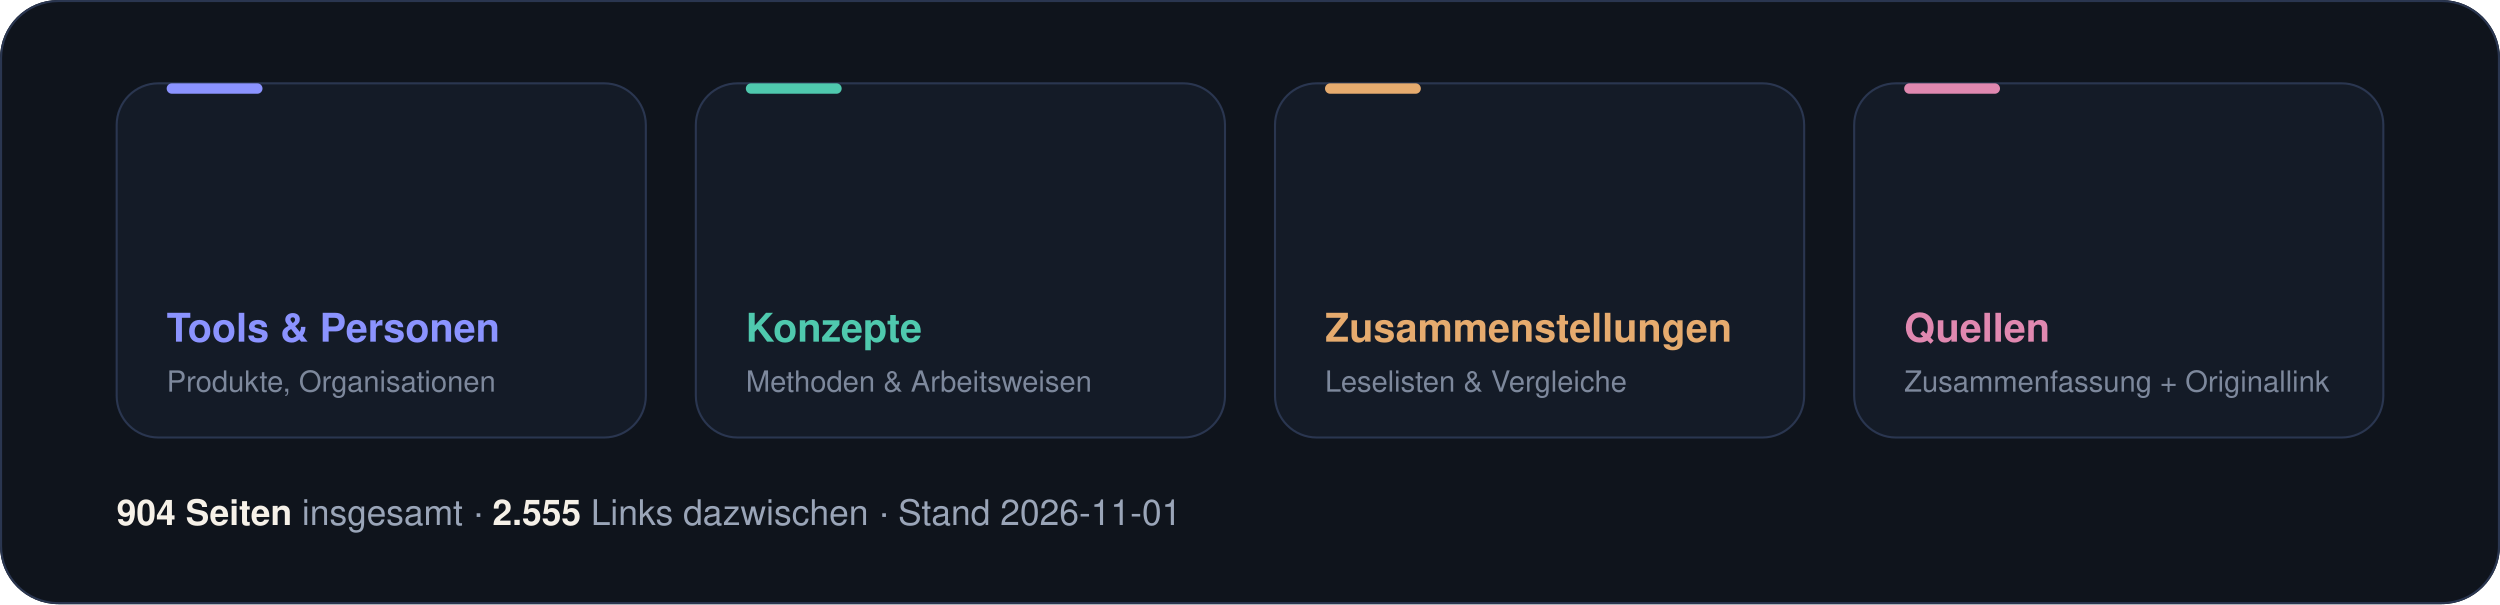
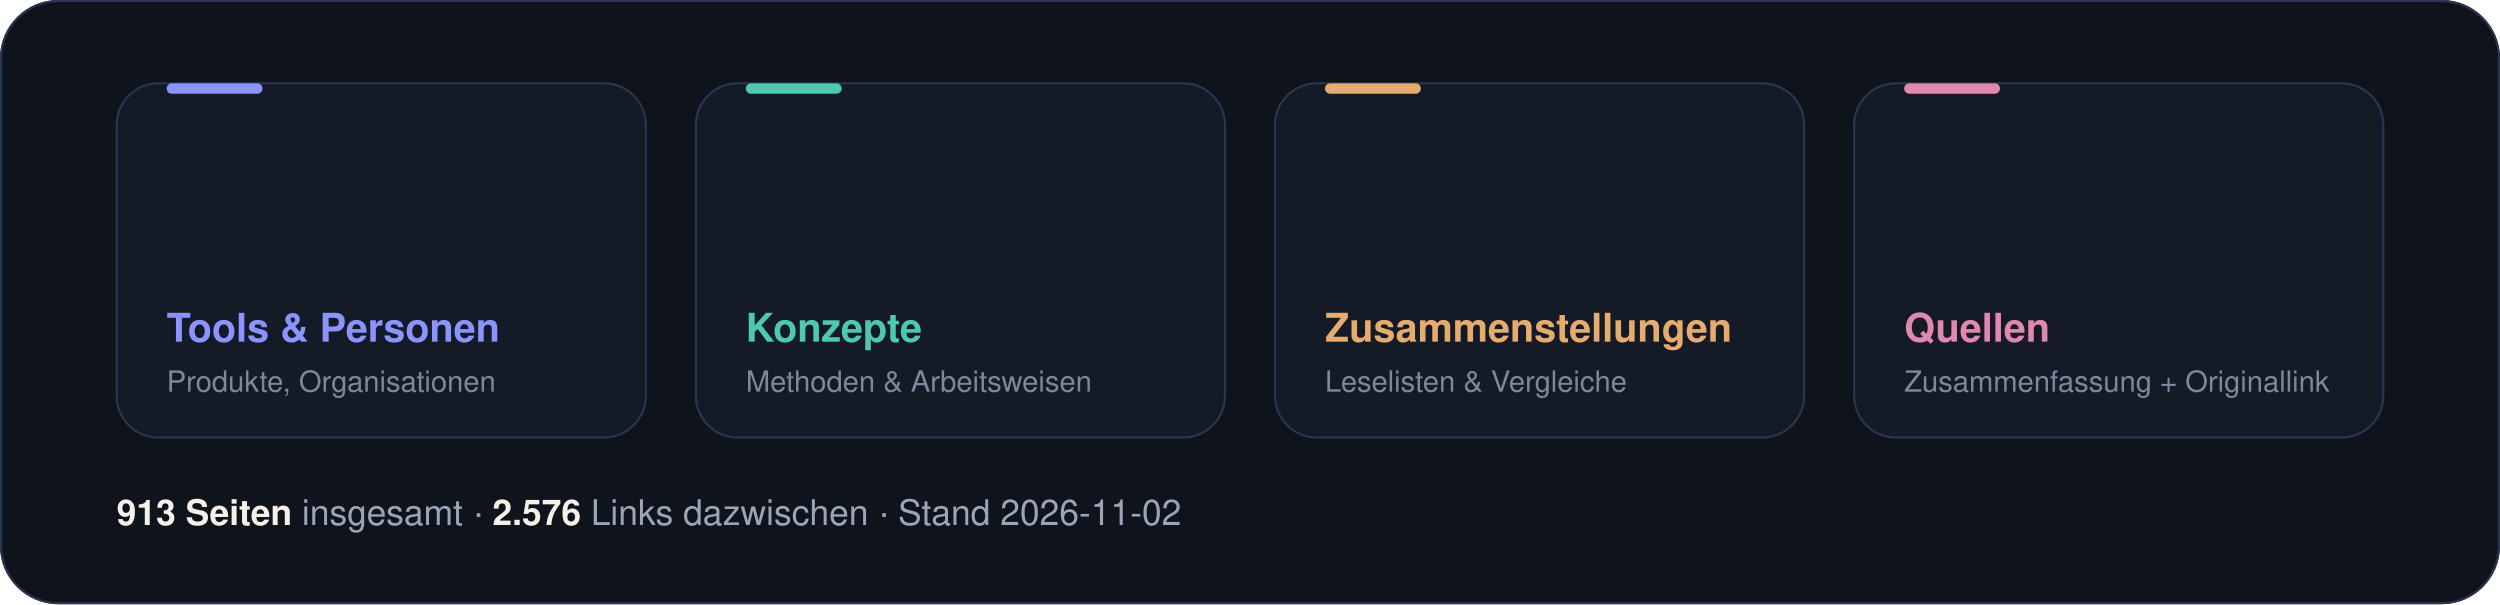
- <svg xmlns="http://www.w3.org/2000/svg" viewBox="0 0 1200 290" width="1200" height="290" role="img" aria-label="293 Tools und Personen, 80 Konzepte, 5 Zusammenstellungen, 526 Quellen. Insgesamt 904 Seiten, Stand 2026-11-01.">
+ <svg xmlns="http://www.w3.org/2000/svg" viewBox="0 0 1200 290" width="1200" height="290" role="img" aria-label="296 Tools und Personen, 80 Konzepte, 5 Zusammenstellungen, 532 Quellen. Insgesamt 913 Seiten, Stand 2026-11-02.">
  <defs>
    <clipPath id="rc">
      <rect width="1200" height="290" rx="28" />
    </clipPath>
  </defs>
  <g clip-path="url(#rc)">
    <rect width="1200" height="290" fill="#0f141c" />
    <rect x="56" y="40" width="254" height="170" rx="20" fill="#141b27" stroke="#2a3650" />
    <rect x="80" y="40" width="46" height="5" rx="2.5" fill="#8b93ff" />
    <text x="80" y="128" font-family="Segoe UI, Helvetica, Arial, sans-serif" font-size="62" font-weight="800" fill="#f6f1e8" letter-spacing="-1.5" opacity="0">
-       <set attributeName="opacity" to="1" begin="0.000s" end="0.064s" />58</text>
+       <set attributeName="opacity" to="1" begin="0.000s" end="0.064s" />59</text>
    <text x="80" y="128" font-family="Segoe UI, Helvetica, Arial, sans-serif" font-size="62" font-weight="800" fill="#f6f1e8" letter-spacing="-1.5" opacity="0">
-       <set attributeName="opacity" to="1" begin="0.064s" end="0.129s" />108</text>
+       <set attributeName="opacity" to="1" begin="0.064s" end="0.129s" />110</text>
    <text x="80" y="128" font-family="Segoe UI, Helvetica, Arial, sans-serif" font-size="62" font-weight="800" fill="#f6f1e8" letter-spacing="-1.5" opacity="0">
-       <set attributeName="opacity" to="1" begin="0.129s" end="0.193s" />151</text>
+       <set attributeName="opacity" to="1" begin="0.129s" end="0.193s" />152</text>
    <text x="80" y="128" font-family="Segoe UI, Helvetica, Arial, sans-serif" font-size="62" font-weight="800" fill="#f6f1e8" letter-spacing="-1.5" opacity="0">
-       <set attributeName="opacity" to="1" begin="0.193s" end="0.257s" />186</text>
+       <set attributeName="opacity" to="1" begin="0.193s" end="0.257s" />188</text>
    <text x="80" y="128" font-family="Segoe UI, Helvetica, Arial, sans-serif" font-size="62" font-weight="800" fill="#f6f1e8" letter-spacing="-1.5" opacity="0">
-       <set attributeName="opacity" to="1" begin="0.257s" end="0.321s" />215</text>
+       <set attributeName="opacity" to="1" begin="0.257s" end="0.321s" />217</text>
    <text x="80" y="128" font-family="Segoe UI, Helvetica, Arial, sans-serif" font-size="62" font-weight="800" fill="#f6f1e8" letter-spacing="-1.5" opacity="0">
-       <set attributeName="opacity" to="1" begin="0.321s" end="0.386s" />238</text>
+       <set attributeName="opacity" to="1" begin="0.321s" end="0.386s" />241</text>
    <text x="80" y="128" font-family="Segoe UI, Helvetica, Arial, sans-serif" font-size="62" font-weight="800" fill="#f6f1e8" letter-spacing="-1.5" opacity="0">
-       <set attributeName="opacity" to="1" begin="0.386s" end="0.450s" />256</text>
+       <set attributeName="opacity" to="1" begin="0.386s" end="0.450s" />259</text>
    <text x="80" y="128" font-family="Segoe UI, Helvetica, Arial, sans-serif" font-size="62" font-weight="800" fill="#f6f1e8" letter-spacing="-1.5" opacity="0">
-       <set attributeName="opacity" to="1" begin="0.450s" end="0.514s" />270</text>
+       <set attributeName="opacity" to="1" begin="0.450s" end="0.514s" />273</text>
    <text x="80" y="128" font-family="Segoe UI, Helvetica, Arial, sans-serif" font-size="62" font-weight="800" fill="#f6f1e8" letter-spacing="-1.5" opacity="0">
-       <set attributeName="opacity" to="1" begin="0.514s" end="0.579s" />280</text>
+       <set attributeName="opacity" to="1" begin="0.514s" end="0.579s" />283</text>
    <text x="80" y="128" font-family="Segoe UI, Helvetica, Arial, sans-serif" font-size="62" font-weight="800" fill="#f6f1e8" letter-spacing="-1.5" opacity="0">
-       <set attributeName="opacity" to="1" begin="0.579s" end="0.643s" />286</text>
+       <set attributeName="opacity" to="1" begin="0.579s" end="0.643s" />289</text>
    <text x="80" y="128" font-family="Segoe UI, Helvetica, Arial, sans-serif" font-size="62" font-weight="800" fill="#f6f1e8" letter-spacing="-1.5" opacity="0">
-       <set attributeName="opacity" to="1" begin="0.643s" end="0.707s" />290</text>
+       <set attributeName="opacity" to="1" begin="0.643s" end="0.707s" />293</text>
    <text x="80" y="128" font-family="Segoe UI, Helvetica, Arial, sans-serif" font-size="62" font-weight="800" fill="#f6f1e8" letter-spacing="-1.5" opacity="0">
-       <set attributeName="opacity" to="1" begin="0.707s" end="0.771s" />292</text>
+       <set attributeName="opacity" to="1" begin="0.707s" end="0.771s" />295</text>
    <text x="80" y="128" font-family="Segoe UI, Helvetica, Arial, sans-serif" font-size="62" font-weight="800" fill="#f6f1e8" letter-spacing="-1.5" opacity="0">
-       <set attributeName="opacity" to="1" begin="0.771s" end="0.836s" />293</text>
+       <set attributeName="opacity" to="1" begin="0.771s" end="0.836s" />296</text>
    <text x="80" y="128" font-family="Segoe UI, Helvetica, Arial, sans-serif" font-size="62" font-weight="800" fill="#f6f1e8" letter-spacing="-1.5" opacity="0">
-       <set attributeName="opacity" to="1" begin="0.836s" fill="freeze" />293</text>
+       <set attributeName="opacity" to="1" begin="0.836s" fill="freeze" />296</text>
    <text x="80" y="164" font-family="Segoe UI, Helvetica, Arial, sans-serif" font-size="19" font-weight="700" fill="#8b93ff">Tools &amp; Personen</text>
    <text x="80" y="188" font-family="Segoe UI, Helvetica, Arial, sans-serif" font-size="14" fill="#7d889c">Produkte, Organisationen</text>
    <rect x="334" y="40" width="254" height="170" rx="20" fill="#141b27" stroke="#2a3650" />
    <rect x="358" y="40" width="46" height="5" rx="2.5" fill="#4fc9ae" />
    <text x="358" y="128" font-family="Segoe UI, Helvetica, Arial, sans-serif" font-size="62" font-weight="800" fill="#f6f1e8" letter-spacing="-1.5" opacity="0">
      <set attributeName="opacity" to="1" begin="0.180s" end="0.244s" />16</text>
    <text x="358" y="128" font-family="Segoe UI, Helvetica, Arial, sans-serif" font-size="62" font-weight="800" fill="#f6f1e8" letter-spacing="-1.5" opacity="0">
      <set attributeName="opacity" to="1" begin="0.244s" end="0.309s" />30</text>
    <text x="358" y="128" font-family="Segoe UI, Helvetica, Arial, sans-serif" font-size="62" font-weight="800" fill="#f6f1e8" letter-spacing="-1.5" opacity="0">
      <set attributeName="opacity" to="1" begin="0.309s" end="0.373s" />41</text>
    <text x="358" y="128" font-family="Segoe UI, Helvetica, Arial, sans-serif" font-size="62" font-weight="800" fill="#f6f1e8" letter-spacing="-1.5" opacity="0">
      <set attributeName="opacity" to="1" begin="0.373s" end="0.437s" />51</text>
    <text x="358" y="128" font-family="Segoe UI, Helvetica, Arial, sans-serif" font-size="62" font-weight="800" fill="#f6f1e8" letter-spacing="-1.5" opacity="0">
      <set attributeName="opacity" to="1" begin="0.437s" end="0.501s" />59</text>
    <text x="358" y="128" font-family="Segoe UI, Helvetica, Arial, sans-serif" font-size="62" font-weight="800" fill="#f6f1e8" letter-spacing="-1.5" opacity="0">
      <set attributeName="opacity" to="1" begin="0.501s" end="0.566s" />65</text>
    <text x="358" y="128" font-family="Segoe UI, Helvetica, Arial, sans-serif" font-size="62" font-weight="800" fill="#f6f1e8" letter-spacing="-1.5" opacity="0">
      <set attributeName="opacity" to="1" begin="0.566s" end="0.630s" />70</text>
    <text x="358" y="128" font-family="Segoe UI, Helvetica, Arial, sans-serif" font-size="62" font-weight="800" fill="#f6f1e8" letter-spacing="-1.5" opacity="0">
      <set attributeName="opacity" to="1" begin="0.630s" end="0.694s" />74</text>
    <text x="358" y="128" font-family="Segoe UI, Helvetica, Arial, sans-serif" font-size="62" font-weight="800" fill="#f6f1e8" letter-spacing="-1.5" opacity="0">
      <set attributeName="opacity" to="1" begin="0.694s" end="0.759s" />76</text>
    <text x="358" y="128" font-family="Segoe UI, Helvetica, Arial, sans-serif" font-size="62" font-weight="800" fill="#f6f1e8" letter-spacing="-1.5" opacity="0">
      <set attributeName="opacity" to="1" begin="0.759s" end="0.823s" />78</text>
    <text x="358" y="128" font-family="Segoe UI, Helvetica, Arial, sans-serif" font-size="62" font-weight="800" fill="#f6f1e8" letter-spacing="-1.5" opacity="0">
      <set attributeName="opacity" to="1" begin="0.823s" end="0.887s" />79</text>
    <text x="358" y="128" font-family="Segoe UI, Helvetica, Arial, sans-serif" font-size="62" font-weight="800" fill="#f6f1e8" letter-spacing="-1.5" opacity="0">
      <set attributeName="opacity" to="1" begin="0.887s" end="0.951s" />80</text>
    <text x="358" y="128" font-family="Segoe UI, Helvetica, Arial, sans-serif" font-size="62" font-weight="800" fill="#f6f1e8" letter-spacing="-1.5" opacity="0">
      <set attributeName="opacity" to="1" begin="0.951s" end="1.016s" />80</text>
    <text x="358" y="128" font-family="Segoe UI, Helvetica, Arial, sans-serif" font-size="62" font-weight="800" fill="#f6f1e8" letter-spacing="-1.5" opacity="0">
      <set attributeName="opacity" to="1" begin="1.016s" fill="freeze" />80</text>
    <text x="358" y="164" font-family="Segoe UI, Helvetica, Arial, sans-serif" font-size="19" font-weight="700" fill="#4fc9ae">Konzepte</text>
    <text x="358" y="188" font-family="Segoe UI, Helvetica, Arial, sans-serif" font-size="14" fill="#7d889c">Methoden &amp; Arbeitsweisen</text>
    <rect x="612" y="40" width="254" height="170" rx="20" fill="#141b27" stroke="#2a3650" />
    <rect x="636" y="40" width="46" height="5" rx="2.5" fill="#e6ab6e" />
    <text x="636" y="128" font-family="Segoe UI, Helvetica, Arial, sans-serif" font-size="62" font-weight="800" fill="#f6f1e8" letter-spacing="-1.5" opacity="0">
      <set attributeName="opacity" to="1" begin="0.360s" end="0.424s" />1</text>
    <text x="636" y="128" font-family="Segoe UI, Helvetica, Arial, sans-serif" font-size="62" font-weight="800" fill="#f6f1e8" letter-spacing="-1.5" opacity="0">
      <set attributeName="opacity" to="1" begin="0.424s" end="0.489s" />2</text>
    <text x="636" y="128" font-family="Segoe UI, Helvetica, Arial, sans-serif" font-size="62" font-weight="800" fill="#f6f1e8" letter-spacing="-1.5" opacity="0">
      <set attributeName="opacity" to="1" begin="0.489s" end="0.553s" />3</text>
    <text x="636" y="128" font-family="Segoe UI, Helvetica, Arial, sans-serif" font-size="62" font-weight="800" fill="#f6f1e8" letter-spacing="-1.5" opacity="0">
      <set attributeName="opacity" to="1" begin="0.553s" end="0.617s" />3</text>
    <text x="636" y="128" font-family="Segoe UI, Helvetica, Arial, sans-serif" font-size="62" font-weight="800" fill="#f6f1e8" letter-spacing="-1.5" opacity="0">
      <set attributeName="opacity" to="1" begin="0.617s" end="0.681s" />4</text>
    <text x="636" y="128" font-family="Segoe UI, Helvetica, Arial, sans-serif" font-size="62" font-weight="800" fill="#f6f1e8" letter-spacing="-1.5" opacity="0">
      <set attributeName="opacity" to="1" begin="0.681s" end="0.746s" />4</text>
    <text x="636" y="128" font-family="Segoe UI, Helvetica, Arial, sans-serif" font-size="62" font-weight="800" fill="#f6f1e8" letter-spacing="-1.5" opacity="0">
      <set attributeName="opacity" to="1" begin="0.746s" end="0.810s" />4</text>
    <text x="636" y="128" font-family="Segoe UI, Helvetica, Arial, sans-serif" font-size="62" font-weight="800" fill="#f6f1e8" letter-spacing="-1.5" opacity="0">
      <set attributeName="opacity" to="1" begin="0.810s" end="0.874s" />5</text>
    <text x="636" y="128" font-family="Segoe UI, Helvetica, Arial, sans-serif" font-size="62" font-weight="800" fill="#f6f1e8" letter-spacing="-1.5" opacity="0">
      <set attributeName="opacity" to="1" begin="0.874s" end="0.939s" />5</text>
    <text x="636" y="128" font-family="Segoe UI, Helvetica, Arial, sans-serif" font-size="62" font-weight="800" fill="#f6f1e8" letter-spacing="-1.5" opacity="0">
      <set attributeName="opacity" to="1" begin="0.939s" end="1.003s" />5</text>
    <text x="636" y="128" font-family="Segoe UI, Helvetica, Arial, sans-serif" font-size="62" font-weight="800" fill="#f6f1e8" letter-spacing="-1.5" opacity="0">
      <set attributeName="opacity" to="1" begin="1.003s" end="1.067s" />5</text>
    <text x="636" y="128" font-family="Segoe UI, Helvetica, Arial, sans-serif" font-size="62" font-weight="800" fill="#f6f1e8" letter-spacing="-1.5" opacity="0">
      <set attributeName="opacity" to="1" begin="1.067s" end="1.131s" />5</text>
    <text x="636" y="128" font-family="Segoe UI, Helvetica, Arial, sans-serif" font-size="62" font-weight="800" fill="#f6f1e8" letter-spacing="-1.5" opacity="0">
      <set attributeName="opacity" to="1" begin="1.131s" end="1.196s" />5</text>
    <text x="636" y="128" font-family="Segoe UI, Helvetica, Arial, sans-serif" font-size="62" font-weight="800" fill="#f6f1e8" letter-spacing="-1.5" opacity="0">
      <set attributeName="opacity" to="1" begin="1.196s" fill="freeze" />5</text>
    <text x="636" y="164" font-family="Segoe UI, Helvetica, Arial, sans-serif" font-size="19" font-weight="700" fill="#e6ab6e">Zusammenstellungen</text>
    <text x="636" y="188" font-family="Segoe UI, Helvetica, Arial, sans-serif" font-size="14" fill="#7d889c">Leselisten &amp; Vergleiche</text>
    <rect x="890" y="40" width="254" height="170" rx="20" fill="#141b27" stroke="#2a3650" />
    <rect x="914" y="40" width="46" height="5" rx="2.5" fill="#e088b0" />
    <text x="914" y="128" font-family="Segoe UI, Helvetica, Arial, sans-serif" font-size="62" font-weight="800" fill="#f6f1e8" letter-spacing="-1.5" opacity="0">
-       <set attributeName="opacity" to="1" begin="0.540s" end="0.604s" />105</text>
+       <set attributeName="opacity" to="1" begin="0.540s" end="0.604s" />106</text>
    <text x="914" y="128" font-family="Segoe UI, Helvetica, Arial, sans-serif" font-size="62" font-weight="800" fill="#f6f1e8" letter-spacing="-1.5" opacity="0">
-       <set attributeName="opacity" to="1" begin="0.604s" end="0.669s" />195</text>
+       <set attributeName="opacity" to="1" begin="0.604s" end="0.669s" />197</text>
    <text x="914" y="128" font-family="Segoe UI, Helvetica, Arial, sans-serif" font-size="62" font-weight="800" fill="#f6f1e8" letter-spacing="-1.5" opacity="0">
-       <set attributeName="opacity" to="1" begin="0.669s" end="0.733s" />271</text>
+       <set attributeName="opacity" to="1" begin="0.669s" end="0.733s" />274</text>
    <text x="914" y="128" font-family="Segoe UI, Helvetica, Arial, sans-serif" font-size="62" font-weight="800" fill="#f6f1e8" letter-spacing="-1.5" opacity="0">
-       <set attributeName="opacity" to="1" begin="0.733s" end="0.797s" />334</text>
+       <set attributeName="opacity" to="1" begin="0.733s" end="0.797s" />338</text>
    <text x="914" y="128" font-family="Segoe UI, Helvetica, Arial, sans-serif" font-size="62" font-weight="800" fill="#f6f1e8" letter-spacing="-1.5" opacity="0">
-       <set attributeName="opacity" to="1" begin="0.797s" end="0.861s" />386</text>
+       <set attributeName="opacity" to="1" begin="0.797s" end="0.861s" />391</text>
    <text x="914" y="128" font-family="Segoe UI, Helvetica, Arial, sans-serif" font-size="62" font-weight="800" fill="#f6f1e8" letter-spacing="-1.5" opacity="0">
-       <set attributeName="opacity" to="1" begin="0.861s" end="0.926s" />428</text>
+       <set attributeName="opacity" to="1" begin="0.861s" end="0.926s" />433</text>
    <text x="914" y="128" font-family="Segoe UI, Helvetica, Arial, sans-serif" font-size="62" font-weight="800" fill="#f6f1e8" letter-spacing="-1.5" opacity="0">
-       <set attributeName="opacity" to="1" begin="0.926s" end="0.990s" />460</text>
+       <set attributeName="opacity" to="1" begin="0.926s" end="0.990s" />466</text>
    <text x="914" y="128" font-family="Segoe UI, Helvetica, Arial, sans-serif" font-size="62" font-weight="800" fill="#f6f1e8" letter-spacing="-1.5" opacity="0">
-       <set attributeName="opacity" to="1" begin="0.990s" end="1.054s" />485</text>
+       <set attributeName="opacity" to="1" begin="0.990s" end="1.054s" />490</text>
    <text x="914" y="128" font-family="Segoe UI, Helvetica, Arial, sans-serif" font-size="62" font-weight="800" fill="#f6f1e8" letter-spacing="-1.5" opacity="0">
-       <set attributeName="opacity" to="1" begin="1.054s" end="1.119s" />502</text>
+       <set attributeName="opacity" to="1" begin="1.054s" end="1.119s" />508</text>
    <text x="914" y="128" font-family="Segoe UI, Helvetica, Arial, sans-serif" font-size="62" font-weight="800" fill="#f6f1e8" letter-spacing="-1.5" opacity="0">
-       <set attributeName="opacity" to="1" begin="1.119s" end="1.183s" />514</text>
+       <set attributeName="opacity" to="1" begin="1.119s" end="1.183s" />520</text>
    <text x="914" y="128" font-family="Segoe UI, Helvetica, Arial, sans-serif" font-size="62" font-weight="800" fill="#f6f1e8" letter-spacing="-1.5" opacity="0">
-       <set attributeName="opacity" to="1" begin="1.183s" end="1.247s" />521</text>
+       <set attributeName="opacity" to="1" begin="1.183s" end="1.247s" />527</text>
    <text x="914" y="128" font-family="Segoe UI, Helvetica, Arial, sans-serif" font-size="62" font-weight="800" fill="#f6f1e8" letter-spacing="-1.5" opacity="0">
-       <set attributeName="opacity" to="1" begin="1.247s" end="1.311s" />524</text>
+       <set attributeName="opacity" to="1" begin="1.247s" end="1.311s" />530</text>
    <text x="914" y="128" font-family="Segoe UI, Helvetica, Arial, sans-serif" font-size="62" font-weight="800" fill="#f6f1e8" letter-spacing="-1.5" opacity="0">
-       <set attributeName="opacity" to="1" begin="1.311s" end="1.376s" />526</text>
+       <set attributeName="opacity" to="1" begin="1.311s" end="1.376s" />532</text>
    <text x="914" y="128" font-family="Segoe UI, Helvetica, Arial, sans-serif" font-size="62" font-weight="800" fill="#f6f1e8" letter-spacing="-1.5" opacity="0">
-       <set attributeName="opacity" to="1" begin="1.376s" fill="freeze" />526</text>
+       <set attributeName="opacity" to="1" begin="1.376s" fill="freeze" />532</text>
    <text x="914" y="164" font-family="Segoe UI, Helvetica, Arial, sans-serif" font-size="19" font-weight="700" fill="#e088b0">Quellen</text>
    <text x="914" y="188" font-family="Segoe UI, Helvetica, Arial, sans-serif" font-size="14" fill="#7d889c">Zusammenfassung + Originallink</text>
    <text x="56" y="252" font-family="Segoe UI, Helvetica, Arial, sans-serif" font-size="17" fill="#9aa5b8">
-       <tspan font-weight="800" fill="#f6f1e8">904 Seiten</tspan> insgesamt  ·  <tspan font-weight="800" fill="#f6f1e8">2.555</tspan> Links dazwischen  ·  Stand 2026-11-01</text>
+       <tspan font-weight="800" fill="#f6f1e8">913 Seiten</tspan> insgesamt  ·  <tspan font-weight="800" fill="#f6f1e8">2.576</tspan> Links dazwischen  ·  Stand 2026-11-02</text>
  </g>
  <rect x=".5" y=".5" width="1199" height="289" rx="27.5" fill="none" stroke="#2a3650" />
</svg>
